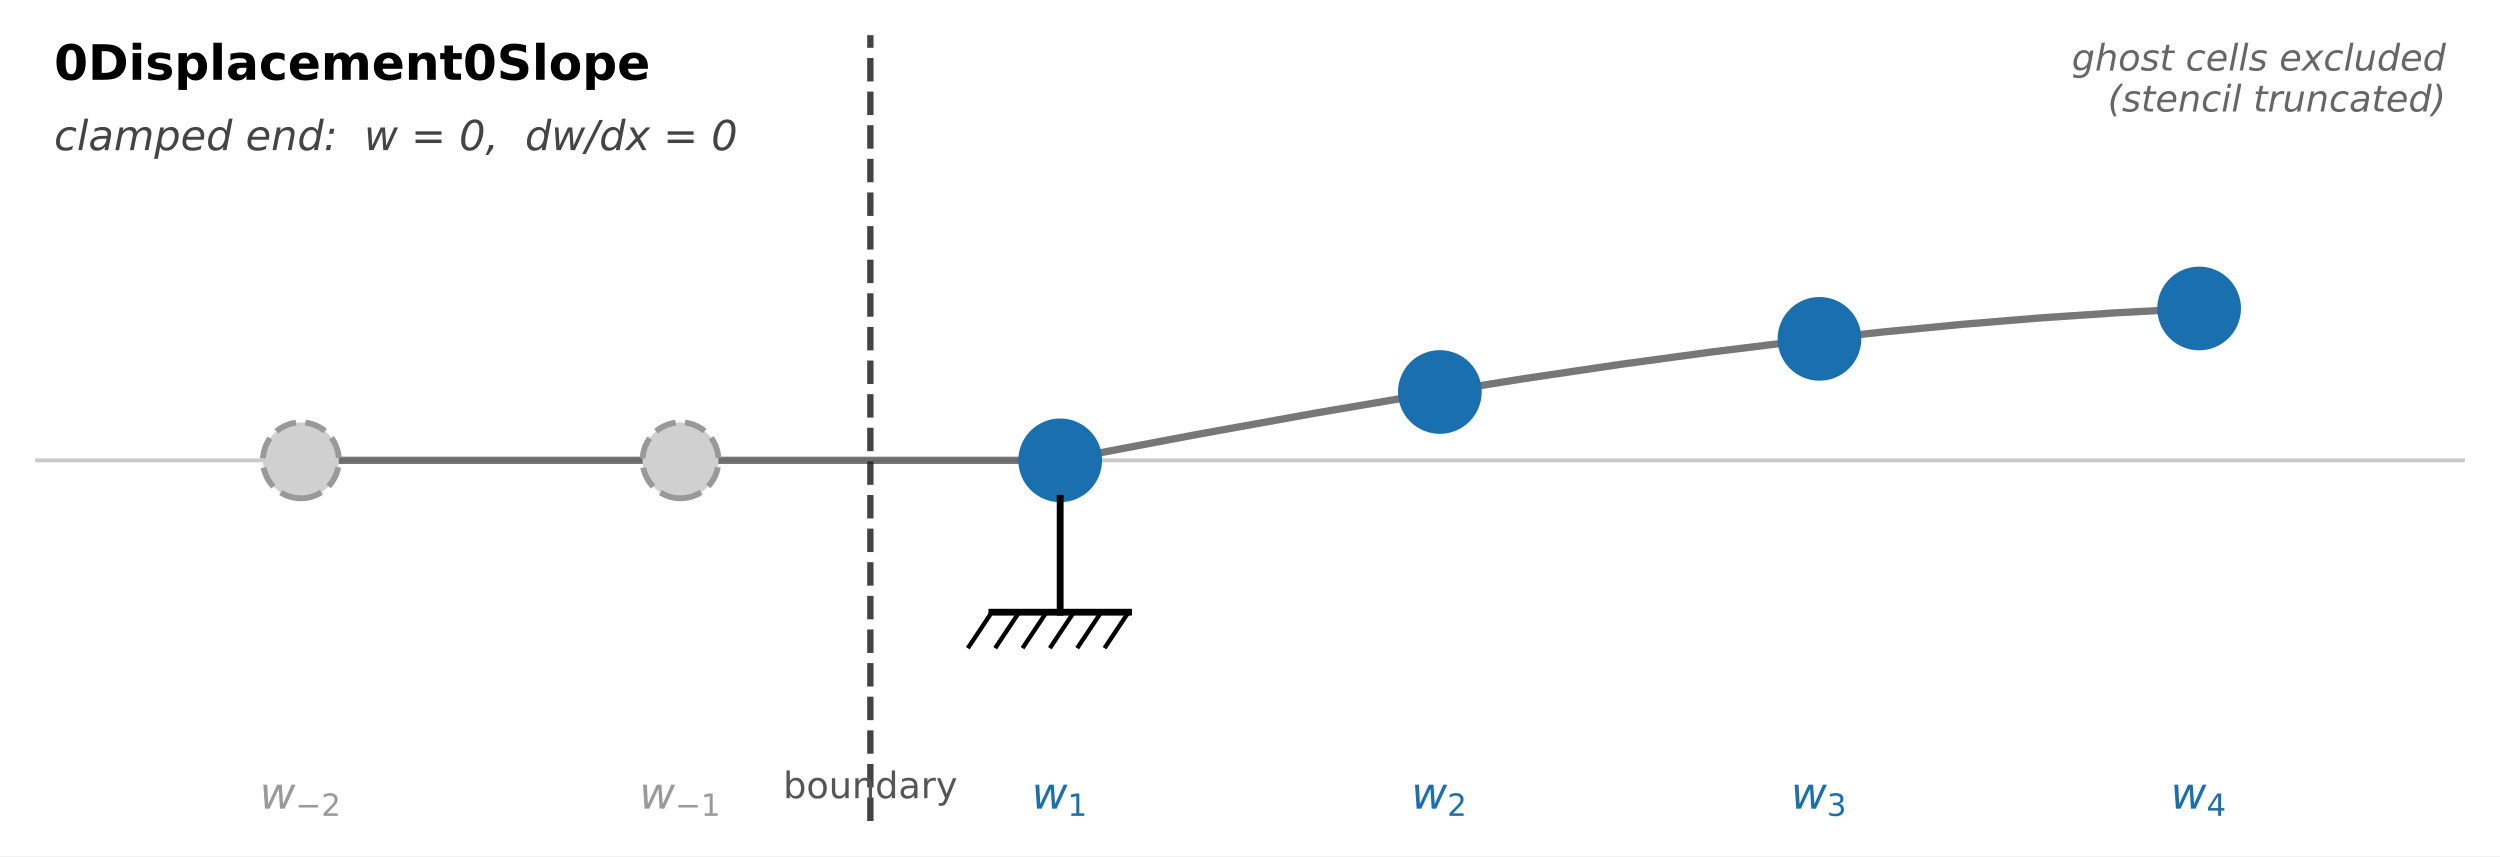
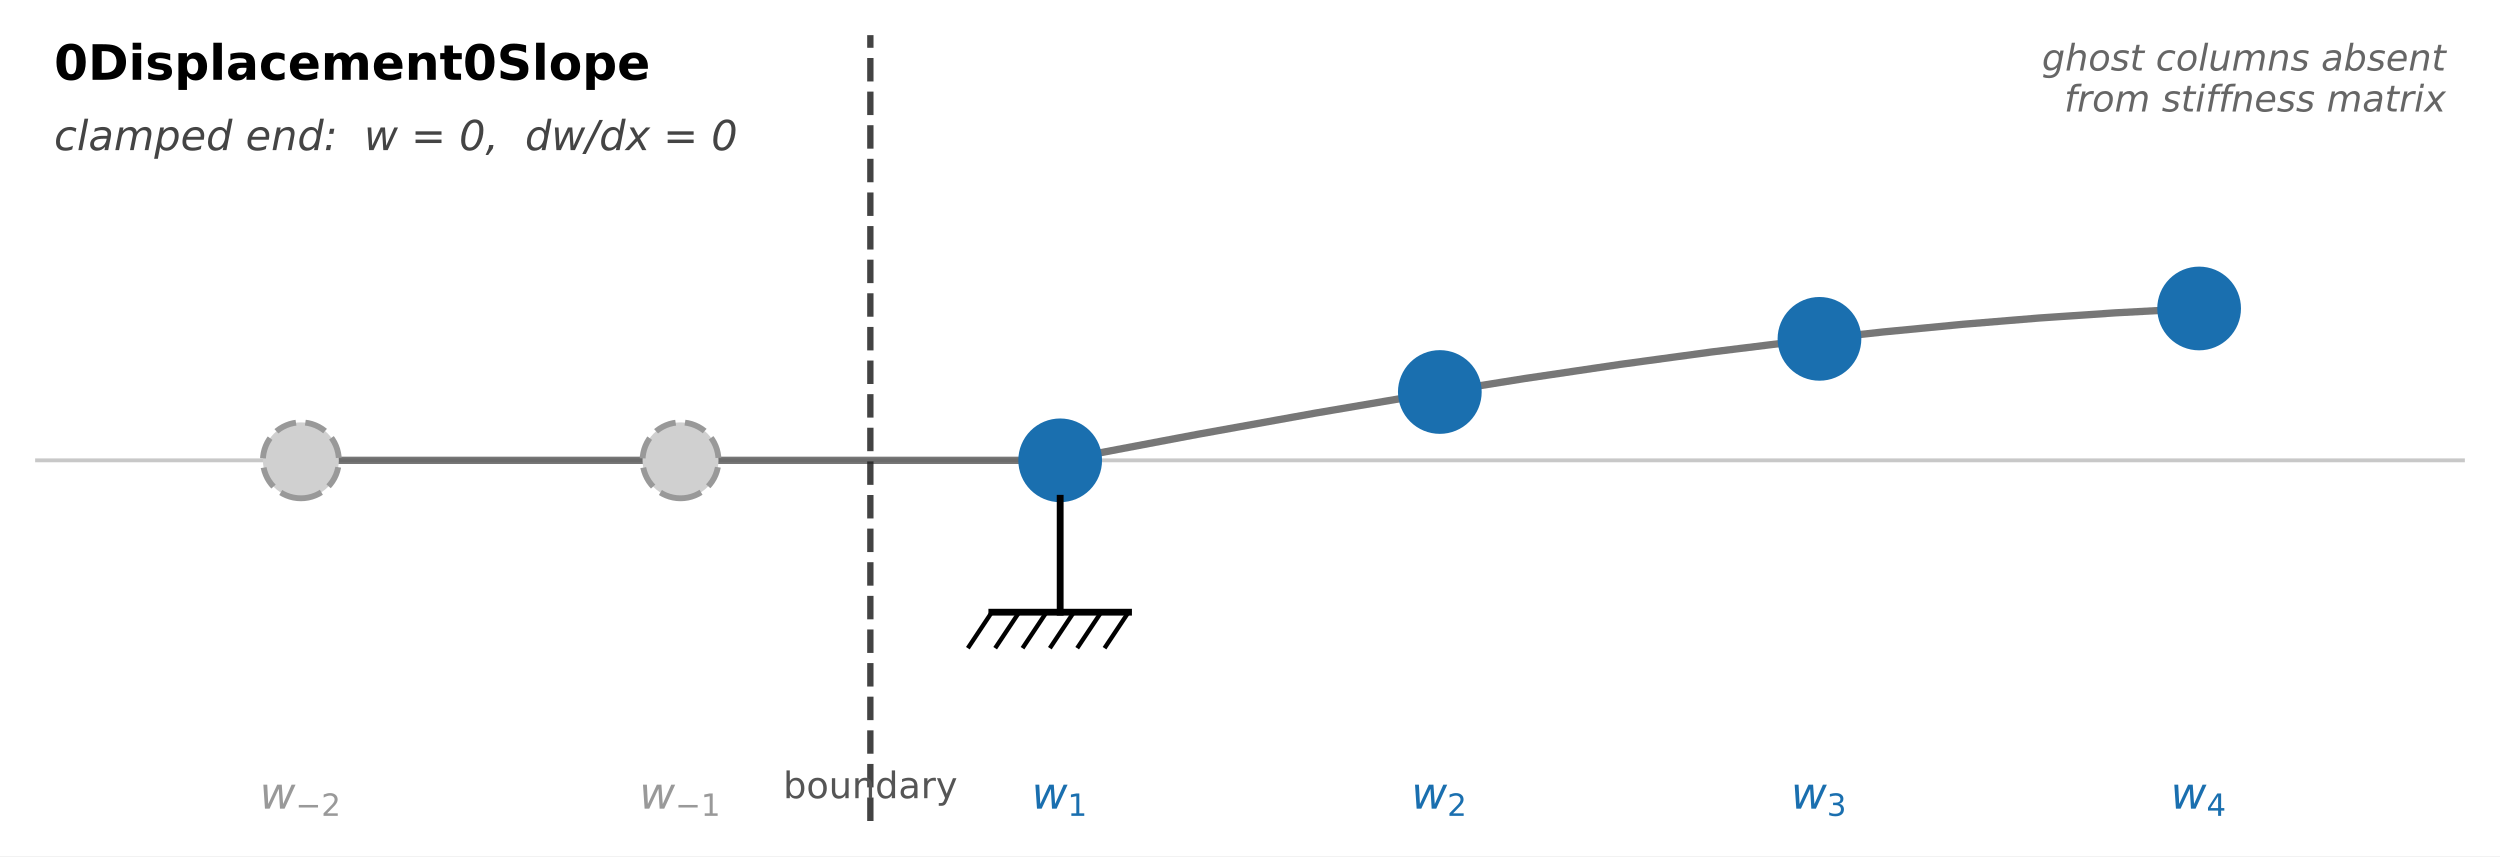
<svg xmlns="http://www.w3.org/2000/svg" xmlns:xlink="http://www.w3.org/1999/xlink" width="512.4pt" height="175.472pt" viewBox="0 0 512.4 175.472" version="1.1">
  <defs>
    <style type="text/css">*{stroke-linejoin: round; stroke-linecap: butt}</style>
  </defs>
  <g id="figure_1">
    <g id="patch_1">
      <path d="M 0 175.472  L 512.4 175.472  L 512.4 0  L 0 0  z " style="fill: #ffffff" />
    </g>
    <g id="axes_1">
      <g id="line2d_1">
-         <path d="M 7.2 94.35  L 505.2 94.35  " clip-path="url(#p0ba38f2096)" style="fill: none; stroke: #c8c8c8; stroke-width: 0.8; stroke-linecap: square" />
+         <path d="M 7.2 94.35  L 505.2 94.35  " clip-path="url(#pf15c66d57d)" style="fill: none; stroke: #c8c8c8; stroke-width: 0.8; stroke-linecap: square" />
      </g>
      <g id="line2d_2">
-         <path d="M 217.294 94.35  L 245.4 89.03  L 269.602 84.667  L 292.244 80.813  L 312.542 77.577  L 332.061 74.687  L 350.798 72.14  L 368.755 69.929  L 385.931 68.042  L 402.326 66.465  L 417.941 65.179  L 433.555 64.118  L 448.389 63.329  L 450.731 63.225  L 450.731 63.225  " clip-path="url(#p0ba38f2096)" style="fill: none; stroke: #555555; stroke-opacity: 0.8; stroke-width: 1.5; stroke-linecap: square" />
+         <path d="M 217.294 94.35  L 245.4 89.03  L 269.602 84.667  L 292.244 80.813  L 312.542 77.577  L 332.061 74.687  L 350.798 72.14  L 368.755 69.929  L 385.931 68.042  L 402.326 66.465  L 417.941 65.179  L 433.555 64.118  L 448.389 63.329  L 450.731 63.225  L 450.731 63.225  " clip-path="url(#pf15c66d57d)" style="fill: none; stroke: #555555; stroke-opacity: 0.8; stroke-width: 1.5; stroke-linecap: square" />
      </g>
      <g id="line2d_3">
-         <path d="M 61.669 94.35  L 217.294 94.35  " clip-path="url(#p0ba38f2096)" style="fill: none; stroke: #555555; stroke-opacity: 0.8; stroke-width: 1.5; stroke-linecap: square" />
+         <path d="M 61.669 94.35  L 217.294 94.35  " clip-path="url(#pf15c66d57d)" style="fill: none; stroke: #555555; stroke-opacity: 0.8; stroke-width: 1.5; stroke-linecap: square" />
      </g>
      <g id="line2d_4">
-         <path d="M 178.387 168.272  L 178.387 7.2  " clip-path="url(#p0ba38f2096)" style="fill: none; stroke-dasharray: 4.81,2.08; stroke-dashoffset: 0; stroke: #222222; stroke-opacity: 0.85; stroke-width: 1.3" />
+         <path d="M 178.387 168.272  L 178.387 7.2  " clip-path="url(#pf15c66d57d)" style="fill: none; stroke-dasharray: 4.81,2.08; stroke-dashoffset: 0; stroke: #222222; stroke-opacity: 0.85; stroke-width: 1.3" />
      </g>
      <g id="text_1">
        <g style="fill: #555555" transform="translate(160.5193 163.5996) scale(0.075 -0.075)">
          <defs>
            <path id="DejaVuSans-62" d="M 3116 1747  Q 3116 2381 2855 2742  Q 2594 3103 2138 3103  Q 1681 3103 1420 2742  Q 1159 2381 1159 1747  Q 1159 1113 1420 752  Q 1681 391 2138 391  Q 2594 391 2855 752  Q 3116 1113 3116 1747  z M 1159 2969  Q 1341 3281 1617 3432  Q 1894 3584 2278 3584  Q 2916 3584 3314 3078  Q 3713 2572 3713 1747  Q 3713 922 3314 415  Q 2916 -91 2278 -91  Q 1894 -91 1617 61  Q 1341 213 1159 525  L 1159 0  L 581 0  L 581 4863  L 1159 4863  L 1159 2969  z " transform="scale(0.015625)" />
            <path id="DejaVuSans-6f" d="M 1959 3097  Q 1497 3097 1228 2736  Q 959 2375 959 1747  Q 959 1119 1226 758  Q 1494 397 1959 397  Q 2419 397 2687 759  Q 2956 1122 2956 1747  Q 2956 2369 2687 2733  Q 2419 3097 1959 3097  z M 1959 3584  Q 2709 3584 3137 3096  Q 3566 2609 3566 1747  Q 3566 888 3137 398  Q 2709 -91 1959 -91  Q 1206 -91 779 398  Q 353 888 353 1747  Q 353 2609 779 3096  Q 1206 3584 1959 3584  z " transform="scale(0.015625)" />
            <path id="DejaVuSans-75" d="M 544 1381  L 544 3500  L 1119 3500  L 1119 1403  Q 1119 906 1312 657  Q 1506 409 1894 409  Q 2359 409 2629 706  Q 2900 1003 2900 1516  L 2900 3500  L 3475 3500  L 3475 0  L 2900 0  L 2900 538  Q 2691 219 2414 64  Q 2138 -91 1772 -91  Q 1169 -91 856 284  Q 544 659 544 1381  z M 1991 3584  L 1991 3584  z " transform="scale(0.015625)" />
            <path id="DejaVuSans-6e" d="M 3513 2113  L 3513 0  L 2938 0  L 2938 2094  Q 2938 2591 2744 2837  Q 2550 3084 2163 3084  Q 1697 3084 1428 2787  Q 1159 2491 1159 1978  L 1159 0  L 581 0  L 581 3500  L 1159 3500  L 1159 2956  Q 1366 3272 1645 3428  Q 1925 3584 2291 3584  Q 2894 3584 3203 3211  Q 3513 2838 3513 2113  z " transform="scale(0.015625)" />
            <path id="DejaVuSans-64" d="M 2906 2969  L 2906 4863  L 3481 4863  L 3481 0  L 2906 0  L 2906 525  Q 2725 213 2448 61  Q 2172 -91 1784 -91  Q 1150 -91 751 415  Q 353 922 353 1747  Q 353 2572 751 3078  Q 1150 3584 1784 3584  Q 2172 3584 2448 3432  Q 2725 3281 2906 2969  z M 947 1747  Q 947 1113 1208 752  Q 1469 391 1925 391  Q 2381 391 2643 752  Q 2906 1113 2906 1747  Q 2906 2381 2643 2742  Q 2381 3103 1925 3103  Q 1469 3103 1208 2742  Q 947 2381 947 1747  z " transform="scale(0.015625)" />
            <path id="DejaVuSans-61" d="M 2194 1759  Q 1497 1759 1228 1600  Q 959 1441 959 1056  Q 959 750 1161 570  Q 1363 391 1709 391  Q 2188 391 2477 730  Q 2766 1069 2766 1631  L 2766 1759  L 2194 1759  z M 3341 1997  L 3341 0  L 2766 0  L 2766 531  Q 2569 213 2275 61  Q 1981 -91 1556 -91  Q 1019 -91 701 211  Q 384 513 384 1019  Q 384 1609 779 1909  Q 1175 2209 1959 2209  L 2766 2209  L 2766 2266  Q 2766 2663 2505 2880  Q 2244 3097 1772 3097  Q 1472 3097 1187 3025  Q 903 2953 641 2809  L 641 3341  Q 956 3463 1253 3523  Q 1550 3584 1831 3584  Q 2591 3584 2966 3190  Q 3341 2797 3341 1997  z " transform="scale(0.015625)" />
            <path id="DejaVuSans-72" d="M 2631 2963  Q 2534 3019 2420 3045  Q 2306 3072 2169 3072  Q 1681 3072 1420 2755  Q 1159 2438 1159 1844  L 1159 0  L 581 0  L 581 3500  L 1159 3500  L 1159 2956  Q 1341 3275 1631 3429  Q 1922 3584 2338 3584  Q 2397 3584 2469 3576  Q 2541 3569 2628 3553  L 2631 2963  z " transform="scale(0.015625)" />
            <path id="DejaVuSans-79" d="M 2059 -325  Q 1816 -950 1584 -1140  Q 1353 -1331 966 -1331  L 506 -1331  L 506 -850  L 844 -850  Q 1081 -850 1212 -737  Q 1344 -625 1503 -206  L 1606 56  L 191 3500  L 800 3500  L 1894 763  L 2988 3500  L 3597 3500  L 2059 -325  z " transform="scale(0.015625)" />
          </defs>
          <use xlink:href="#DejaVuSans-62" />
          <use xlink:href="#DejaVuSans-6f" transform="translate(63.47656 0)" />
          <use xlink:href="#DejaVuSans-75" transform="translate(124.6582 0)" />
          <use xlink:href="#DejaVuSans-6e" transform="translate(188.0371 0)" />
          <use xlink:href="#DejaVuSans-64" transform="translate(251.416 0)" />
          <use xlink:href="#DejaVuSans-61" transform="translate(314.8926 0)" />
          <use xlink:href="#DejaVuSans-72" transform="translate(376.1719 0)" />
          <use xlink:href="#DejaVuSans-79" transform="translate(417.2852 0)" />
        </g>
      </g>
      <g id="text_2">
        <g style="fill: #999999" transform="translate(53.20875 165.773) scale(0.09 -0.09)">
          <defs>
            <path id="DejaVuSans-Oblique-77" d="M 544 3500  L 1113 3500  L 1259 684  L 2566 3500  L 3231 3500  L 3425 684  L 4666 3500  L 5241 3500  L 3641 0  L 2969 0  L 2797 2900  L 1459 0  L 781 0  L 544 3500  z " transform="scale(0.015625)" />
            <path id="DejaVuSans-2212" d="M 678 2272  L 4684 2272  L 4684 1741  L 678 1741  L 678 2272  z " transform="scale(0.015625)" />
            <path id="DejaVuSans-32" d="M 1228 531  L 3431 531  L 3431 0  L 469 0  L 469 531  Q 828 903 1448 1529  Q 2069 2156 2228 2338  Q 2531 2678 2651 2914  Q 2772 3150 2772 3378  Q 2772 3750 2511 3984  Q 2250 4219 1831 4219  Q 1534 4219 1204 4116  Q 875 4013 500 3803  L 500 4441  Q 881 4594 1212 4672  Q 1544 4750 1819 4750  Q 2544 4750 2975 4387  Q 3406 4025 3406 3419  Q 3406 3131 3298 2873  Q 3191 2616 2906 2266  Q 2828 2175 2409 1742  Q 1991 1309 1228 531  z " transform="scale(0.015625)" />
          </defs>
          <use xlink:href="#DejaVuSans-Oblique-77" transform="translate(0 0.3125)" />
          <use xlink:href="#DejaVuSans-2212" transform="translate(81.78711 -16.09375) scale(0.7)" />
          <use xlink:href="#DejaVuSans-32" transform="translate(140.4395 -16.09375) scale(0.7)" />
        </g>
      </g>
      <g id="text_3">
        <g style="fill: #999999" transform="translate(131.0213 165.773) scale(0.09 -0.09)">
          <defs>
            <path id="DejaVuSans-31" d="M 794 531  L 1825 531  L 1825 4091  L 703 3866  L 703 4441  L 1819 4666  L 2450 4666  L 2450 531  L 3481 531  L 3481 0  L 794 0  L 794 531  z " transform="scale(0.015625)" />
          </defs>
          <use xlink:href="#DejaVuSans-Oblique-77" transform="translate(0 0.3125)" />
          <use xlink:href="#DejaVuSans-2212" transform="translate(81.78711 -16.09375) scale(0.7)" />
          <use xlink:href="#DejaVuSans-31" transform="translate(140.4395 -16.09375) scale(0.7)" />
        </g>
      </g>
      <g id="text_4">
        <g style="fill: #1a6faf" transform="translate(211.4437 165.773) scale(0.09 -0.09)">
          <use xlink:href="#DejaVuSans-Oblique-77" transform="translate(0 0.3125)" />
          <use xlink:href="#DejaVuSans-31" transform="translate(81.78711 -16.09375) scale(0.7)" />
        </g>
      </g>
      <g id="text_5">
        <g style="fill: #1a6faf" transform="translate(289.2563 165.773) scale(0.09 -0.09)">
          <use xlink:href="#DejaVuSans-Oblique-77" transform="translate(0 0.3125)" />
          <use xlink:href="#DejaVuSans-32" transform="translate(81.78711 -16.09375) scale(0.7)" />
        </g>
      </g>
      <g id="text_6">
        <g style="fill: #1a6faf" transform="translate(367.0688 165.773) scale(0.09 -0.09)">
          <defs>
            <path id="DejaVuSans-33" d="M 2597 2516  Q 3050 2419 3304 2112  Q 3559 1806 3559 1356  Q 3559 666 3084 287  Q 2609 -91 1734 -91  Q 1441 -91 1130 -33  Q 819 25 488 141  L 488 750  Q 750 597 1062 519  Q 1375 441 1716 441  Q 2309 441 2620 675  Q 2931 909 2931 1356  Q 2931 1769 2642 2001  Q 2353 2234 1838 2234  L 1294 2234  L 1294 2753  L 1863 2753  Q 2328 2753 2575 2939  Q 2822 3125 2822 3475  Q 2822 3834 2567 4026  Q 2313 4219 1838 4219  Q 1578 4219 1281 4162  Q 984 4106 628 3988  L 628 4550  Q 988 4650 1302 4700  Q 1616 4750 1894 4750  Q 2613 4750 3031 4423  Q 3450 4097 3450 3541  Q 3450 3153 3228 2886  Q 3006 2619 2597 2516  z " transform="scale(0.015625)" />
          </defs>
          <use xlink:href="#DejaVuSans-Oblique-77" transform="translate(0 0.3125)" />
          <use xlink:href="#DejaVuSans-33" transform="translate(81.78711 -16.09375) scale(0.7)" />
        </g>
      </g>
      <g id="text_7">
        <g style="fill: #1a6faf" transform="translate(444.8813 165.773) scale(0.09 -0.09)">
          <defs>
            <path id="DejaVuSans-34" d="M 2419 4116  L 825 1625  L 2419 1625  L 2419 4116  z M 2253 4666  L 3047 4666  L 3047 1625  L 3713 1625  L 3713 1100  L 3047 1100  L 3047 0  L 2419 0  L 2419 1100  L 313 1100  L 313 1709  L 2253 4666  z " transform="scale(0.015625)" />
          </defs>
          <use xlink:href="#DejaVuSans-Oblique-77" transform="translate(0 0.3125)" />
          <use xlink:href="#DejaVuSans-34" transform="translate(81.78711 -16.09375) scale(0.7)" />
        </g>
      </g>
      <g id="text_8">
        <g transform="translate(11.09062 16.35469) scale(0.1 -0.1)">
          <defs>
            <path id="DejaVuSans-Bold-30" d="M 2944 2338  Q 2944 3213 2780 3570  Q 2616 3928 2228 3928  Q 1841 3928 1675 3570  Q 1509 3213 1509 2338  Q 1509 1453 1675 1090  Q 1841 728 2228 728  Q 2613 728 2778 1090  Q 2944 1453 2944 2338  z M 4147 2328  Q 4147 1169 3647 539  Q 3147 -91 2228 -91  Q 1306 -91 806 539  Q 306 1169 306 2328  Q 306 3491 806 4120  Q 1306 4750 2228 4750  Q 3147 4750 3647 4120  Q 4147 3491 4147 2328  z " transform="scale(0.015625)" />
            <path id="DejaVuSans-Bold-44" d="M 1791 3756  L 1791 909  L 2222 909  Q 2959 909 3348 1275  Q 3738 1641 3738 2338  Q 3738 3031 3350 3393  Q 2963 3756 2222 3756  L 1791 3756  z M 588 4666  L 1856 4666  Q 2919 4666 3439 4514  Q 3959 4363 4331 4000  Q 4659 3684 4818 3271  Q 4978 2859 4978 2338  Q 4978 1809 4818 1395  Q 4659 981 4331 666  Q 3956 303 3431 151  Q 2906 0 1856 0  L 588 0  L 588 4666  z " transform="scale(0.015625)" />
            <path id="DejaVuSans-Bold-69" d="M 538 3500  L 1656 3500  L 1656 0  L 538 0  L 538 3500  z M 538 4863  L 1656 4863  L 1656 3950  L 538 3950  L 538 4863  z " transform="scale(0.015625)" />
            <path id="DejaVuSans-Bold-73" d="M 3272 3391  L 3272 2541  Q 2913 2691 2578 2766  Q 2244 2841 1947 2841  Q 1628 2841 1473 2761  Q 1319 2681 1319 2516  Q 1319 2381 1436 2309  Q 1553 2238 1856 2203  L 2053 2175  Q 2913 2066 3209 1816  Q 3506 1566 3506 1031  Q 3506 472 3093 190  Q 2681 -91 1863 -91  Q 1516 -91 1145 -36  Q 775 19 384 128  L 384 978  Q 719 816 1070 734  Q 1422 653 1784 653  Q 2113 653 2278 743  Q 2444 834 2444 1013  Q 2444 1163 2330 1236  Q 2216 1309 1875 1350  L 1678 1375  Q 931 1469 631 1722  Q 331 1975 331 2491  Q 331 3047 712 3315  Q 1094 3584 1881 3584  Q 2191 3584 2531 3537  Q 2872 3491 3272 3391  z " transform="scale(0.015625)" />
            <path id="DejaVuSans-Bold-70" d="M 1656 506  L 1656 -1331  L 538 -1331  L 538 3500  L 1656 3500  L 1656 2988  Q 1888 3294 2169 3439  Q 2450 3584 2816 3584  Q 3463 3584 3878 3070  Q 4294 2556 4294 1747  Q 4294 938 3878 423  Q 3463 -91 2816 -91  Q 2450 -91 2169 54  Q 1888 200 1656 506  z M 2400 2772  Q 2041 2772 1848 2508  Q 1656 2244 1656 1747  Q 1656 1250 1848 986  Q 2041 722 2400 722  Q 2759 722 2948 984  Q 3138 1247 3138 1747  Q 3138 2247 2948 2509  Q 2759 2772 2400 2772  z " transform="scale(0.015625)" />
            <path id="DejaVuSans-Bold-6c" d="M 538 4863  L 1656 4863  L 1656 0  L 538 0  L 538 4863  z " transform="scale(0.015625)" />
            <path id="DejaVuSans-Bold-61" d="M 2106 1575  Q 1756 1575 1579 1456  Q 1403 1338 1403 1106  Q 1403 894 1545 773  Q 1688 653 1941 653  Q 2256 653 2472 879  Q 2688 1106 2688 1447  L 2688 1575  L 2106 1575  z M 3816 1997  L 3816 0  L 2688 0  L 2688 519  Q 2463 200 2181 54  Q 1900 -91 1497 -91  Q 953 -91 614 226  Q 275 544 275 1050  Q 275 1666 698 1953  Q 1122 2241 2028 2241  L 2688 2241  L 2688 2328  Q 2688 2594 2478 2717  Q 2269 2841 1825 2841  Q 1466 2841 1156 2769  Q 847 2697 581 2553  L 581 3406  Q 941 3494 1303 3539  Q 1666 3584 2028 3584  Q 2975 3584 3395 3211  Q 3816 2838 3816 1997  z " transform="scale(0.015625)" />
            <path id="DejaVuSans-Bold-63" d="M 3366 3391  L 3366 2478  Q 3138 2634 2908 2709  Q 2678 2784 2431 2784  Q 1963 2784 1702 2511  Q 1441 2238 1441 1747  Q 1441 1256 1702 982  Q 1963 709 2431 709  Q 2694 709 2930 787  Q 3166 866 3366 1019  L 3366 103  Q 3103 6 2833 -42  Q 2563 -91 2291 -91  Q 1344 -91 809 395  Q 275 881 275 1747  Q 275 2613 809 3098  Q 1344 3584 2291 3584  Q 2566 3584 2833 3536  Q 3100 3488 3366 3391  z " transform="scale(0.015625)" />
            <path id="DejaVuSans-Bold-65" d="M 4031 1759  L 4031 1441  L 1416 1441  Q 1456 1047 1700 850  Q 1944 653 2381 653  Q 2734 653 3104 758  Q 3475 863 3866 1075  L 3866 213  Q 3469 63 3072 -14  Q 2675 -91 2278 -91  Q 1328 -91 801 392  Q 275 875 275 1747  Q 275 2603 792 3093  Q 1309 3584 2216 3584  Q 3041 3584 3536 3087  Q 4031 2591 4031 1759  z M 2881 2131  Q 2881 2450 2695 2645  Q 2509 2841 2209 2841  Q 1884 2841 1681 2658  Q 1478 2475 1428 2131  L 2881 2131  z " transform="scale(0.015625)" />
            <path id="DejaVuSans-Bold-6d" d="M 3781 2919  Q 3994 3244 4286 3414  Q 4578 3584 4928 3584  Q 5531 3584 5847 3212  Q 6163 2841 6163 2131  L 6163 0  L 5038 0  L 5038 1825  Q 5041 1866 5042 1909  Q 5044 1953 5044 2034  Q 5044 2406 4934 2573  Q 4825 2741 4581 2741  Q 4263 2741 4089 2478  Q 3916 2216 3909 1719  L 3909 0  L 2784 0  L 2784 1825  Q 2784 2406 2684 2573  Q 2584 2741 2328 2741  Q 2006 2741 1831 2477  Q 1656 2213 1656 1722  L 1656 0  L 531 0  L 531 3500  L 1656 3500  L 1656 2988  Q 1863 3284 2130 3434  Q 2397 3584 2719 3584  Q 3081 3584 3359 3409  Q 3638 3234 3781 2919  z " transform="scale(0.015625)" />
            <path id="DejaVuSans-Bold-6e" d="M 4056 2131  L 4056 0  L 2931 0  L 2931 347  L 2931 1631  Q 2931 2084 2911 2256  Q 2891 2428 2841 2509  Q 2775 2619 2662 2680  Q 2550 2741 2406 2741  Q 2056 2741 1856 2470  Q 1656 2200 1656 1722  L 1656 0  L 538 0  L 538 3500  L 1656 3500  L 1656 2988  Q 1909 3294 2193 3439  Q 2478 3584 2822 3584  Q 3428 3584 3742 3212  Q 4056 2841 4056 2131  z " transform="scale(0.015625)" />
            <path id="DejaVuSans-Bold-74" d="M 1759 4494  L 1759 3500  L 2913 3500  L 2913 2700  L 1759 2700  L 1759 1216  Q 1759 972 1856 886  Q 1953 800 2241 800  L 2816 800  L 2816 0  L 1856 0  Q 1194 0 917 276  Q 641 553 641 1216  L 641 2700  L 84 2700  L 84 3500  L 641 3500  L 641 4494  L 1759 4494  z " transform="scale(0.015625)" />
            <path id="DejaVuSans-Bold-53" d="M 3834 4519  L 3834 3531  Q 3450 3703 3084 3790  Q 2719 3878 2394 3878  Q 1963 3878 1756 3759  Q 1550 3641 1550 3391  Q 1550 3203 1689 3098  Q 1828 2994 2194 2919  L 2706 2816  Q 3484 2659 3812 2340  Q 4141 2022 4141 1434  Q 4141 663 3683 286  Q 3225 -91 2284 -91  Q 1841 -91 1394 -6  Q 947 78 500 244  L 500 1259  Q 947 1022 1364 901  Q 1781 781 2169 781  Q 2563 781 2772 912  Q 2981 1044 2981 1288  Q 2981 1506 2839 1625  Q 2697 1744 2272 1838  L 1806 1941  Q 1106 2091 782 2419  Q 459 2747 459 3303  Q 459 4000 909 4375  Q 1359 4750 2203 4750  Q 2588 4750 2994 4692  Q 3400 4634 3834 4519  z " transform="scale(0.015625)" />
            <path id="DejaVuSans-Bold-6f" d="M 2203 2784  Q 1831 2784 1636 2517  Q 1441 2250 1441 1747  Q 1441 1244 1636 976  Q 1831 709 2203 709  Q 2569 709 2762 976  Q 2956 1244 2956 1747  Q 2956 2250 2762 2517  Q 2569 2784 2203 2784  z M 2203 3584  Q 3106 3584 3614 3096  Q 4122 2609 4122 1747  Q 4122 884 3614 396  Q 3106 -91 2203 -91  Q 1297 -91 786 396  Q 275 884 275 1747  Q 275 2609 786 3096  Q 1297 3584 2203 3584  z " transform="scale(0.015625)" />
          </defs>
          <use xlink:href="#DejaVuSans-Bold-30" />
          <use xlink:href="#DejaVuSans-Bold-44" transform="translate(69.58008 0)" />
          <use xlink:href="#DejaVuSans-Bold-69" transform="translate(152.5879 0)" />
          <use xlink:href="#DejaVuSans-Bold-73" transform="translate(186.8652 0)" />
          <use xlink:href="#DejaVuSans-Bold-70" transform="translate(246.3867 0)" />
          <use xlink:href="#DejaVuSans-Bold-6c" transform="translate(317.9688 0)" />
          <use xlink:href="#DejaVuSans-Bold-61" transform="translate(352.2461 0)" />
          <use xlink:href="#DejaVuSans-Bold-63" transform="translate(419.7266 0)" />
          <use xlink:href="#DejaVuSans-Bold-65" transform="translate(479.0039 0)" />
          <use xlink:href="#DejaVuSans-Bold-6d" transform="translate(546.8262 0)" />
          <use xlink:href="#DejaVuSans-Bold-65" transform="translate(651.0254 0)" />
          <use xlink:href="#DejaVuSans-Bold-6e" transform="translate(718.8477 0)" />
          <use xlink:href="#DejaVuSans-Bold-74" transform="translate(790.0391 0)" />
          <use xlink:href="#DejaVuSans-Bold-30" transform="translate(837.8418 0)" />
          <use xlink:href="#DejaVuSans-Bold-53" transform="translate(907.4219 0)" />
          <use xlink:href="#DejaVuSans-Bold-6c" transform="translate(979.4434 0)" />
          <use xlink:href="#DejaVuSans-Bold-6f" transform="translate(1013.721 0)" />
          <use xlink:href="#DejaVuSans-Bold-70" transform="translate(1082.422 0)" />
          <use xlink:href="#DejaVuSans-Bold-65" transform="translate(1154.004 0)" />
        </g>
      </g>
      <g id="text_9">
        <g style="fill: #444444" transform="translate(11.09062 30.77742) scale(0.085 -0.085)">
          <defs>
            <path id="DejaVuSans-Oblique-63" d="M 3431 3366  L 3316 2797  Q 3109 2947 2876 3022  Q 2644 3097 2394 3097  Q 2119 3097 1870 3000  Q 1622 2903 1453 2725  Q 1184 2453 1037 2087  Q 891 1722 891 1331  Q 891 859 1127 628  Q 1363 397 1844 397  Q 2081 397 2348 469  Q 2616 541 2906 684  L 2797 116  Q 2547 13 2283 -39  Q 2019 -91 1741 -91  Q 1044 -91 669 257  Q 294 606 294 1253  Q 294 1797 489 2255  Q 684 2713 1069 3078  Q 1331 3328 1684 3456  Q 2038 3584 2456 3584  Q 2700 3584 2940 3529  Q 3181 3475 3431 3366  z " transform="scale(0.015625)" />
            <path id="DejaVuSans-Oblique-6c" d="M 1172 4863  L 1747 4863  L 800 0  L 225 0  L 1172 4863  z " transform="scale(0.015625)" />
            <path id="DejaVuSans-Oblique-61" d="M 3438 1997  L 3047 0  L 2472 0  L 2578 531  Q 2325 219 2001 64  Q 1678 -91 1281 -91  Q 834 -91 548 182  Q 263 456 263 884  Q 263 1497 752 1853  Q 1241 2209 2100 2209  L 2900 2209  L 2931 2363  Q 2938 2388 2941 2417  Q 2944 2447 2944 2509  Q 2944 2788 2717 2942  Q 2491 3097 2081 3097  Q 1800 3097 1504 3025  Q 1209 2953 897 2809  L 997 3341  Q 1322 3463 1633 3523  Q 1944 3584 2234 3584  Q 2853 3584 3176 3315  Q 3500 3047 3500 2534  Q 3500 2431 3484 2292  Q 3469 2153 3438 1997  z M 2816 1759  L 2241 1759  Q 1534 1759 1195 1570  Q 856 1381 856 984  Q 856 709 1029 553  Q 1203 397 1509 397  Q 1978 397 2328 733  Q 2678 1069 2791 1631  L 2816 1759  z " transform="scale(0.015625)" />
            <path id="DejaVuSans-Oblique-6d" d="M 5747 2113  L 5338 0  L 4763 0  L 5166 2094  Q 5191 2228 5203 2325  Q 5216 2422 5216 2491  Q 5216 2772 5059 2928  Q 4903 3084 4622 3084  Q 4203 3084 3875 2770  Q 3547 2456 3450 1953  L 3066 0  L 2491 0  L 2900 2094  Q 2925 2209 2937 2307  Q 2950 2406 2950 2484  Q 2950 2769 2794 2926  Q 2638 3084 2363 3084  Q 1938 3084 1609 2770  Q 1281 2456 1184 1953  L 800 0  L 225 0  L 909 3500  L 1484 3500  L 1375 2956  Q 1609 3263 1923 3423  Q 2238 3584 2597 3584  Q 2978 3584 3223 3384  Q 3469 3184 3519 2828  Q 3781 3197 4126 3390  Q 4472 3584 4856 3584  Q 5306 3584 5551 3325  Q 5797 3066 5797 2591  Q 5797 2488 5784 2364  Q 5772 2241 5747 2113  z " transform="scale(0.015625)" />
            <path id="DejaVuSans-Oblique-70" d="M 3175 2156  Q 3175 2616 2975 2859  Q 2775 3103 2400 3103  Q 2144 3103 1911 2972  Q 1678 2841 1497 2591  Q 1319 2344 1212 1994  Q 1106 1644 1106 1300  Q 1106 863 1306 627  Q 1506 391 1875 391  Q 2147 391 2380 519  Q 2613 647 2778 891  Q 2956 1147 3065 1494  Q 3175 1841 3175 2156  z M 1394 2969  Q 1625 3272 1939 3428  Q 2253 3584 2638 3584  Q 3175 3584 3472 3232  Q 3769 2881 3769 2247  Q 3769 1728 3584 1258  Q 3400 788 3053 416  Q 2822 169 2531 39  Q 2241 -91 1919 -91  Q 1547 -91 1294 64  Q 1041 219 916 525  L 556 -1331  L -19 -1331  L 922 3500  L 1497 3500  L 1394 2969  z " transform="scale(0.015625)" />
            <path id="DejaVuSans-Oblique-65" d="M 3078 2063  Q 3088 2113 3092 2166  Q 3097 2219 3097 2272  Q 3097 2653 2873 2875  Q 2650 3097 2266 3097  Q 1838 3097 1509 2826  Q 1181 2556 1013 2059  L 3078 2063  z M 3578 1613  L 903 1613  Q 884 1494 878 1425  Q 872 1356 872 1306  Q 872 872 1139 634  Q 1406 397 1894 397  Q 2269 397 2603 481  Q 2938 566 3225 728  L 3116 159  Q 2806 34 2476 -28  Q 2147 -91 1806 -91  Q 1078 -91 686 257  Q 294 606 294 1247  Q 294 1794 489 2264  Q 684 2734 1063 3103  Q 1306 3334 1642 3459  Q 1978 3584 2356 3584  Q 2950 3584 3301 3228  Q 3653 2872 3653 2272  Q 3653 2128 3634 1964  Q 3616 1800 3578 1613  z " transform="scale(0.015625)" />
            <path id="DejaVuSans-Oblique-64" d="M 2675 525  Q 2444 222 2128 65  Q 1813 -91 1428 -91  Q 903 -91 598 267  Q 294 625 294 1247  Q 294 1766 478 2236  Q 663 2706 1013 3078  Q 1244 3325 1534 3454  Q 1825 3584 2144 3584  Q 2481 3584 2739 3421  Q 2997 3259 3138 2956  L 3513 4863  L 4091 4863  L 3144 0  L 2566 0  L 2675 525  z M 891 1350  Q 891 897 1095 644  Q 1300 391 1663 391  Q 1931 391 2161 520  Q 2391 650 2566 903  Q 2750 1166 2856 1509  Q 2963 1853 2963 2188  Q 2963 2622 2758 2865  Q 2553 3109 2194 3109  Q 1922 3109 1687 2981  Q 1453 2853 1288 2613  Q 1106 2353 998 2009  Q 891 1666 891 1350  z " transform="scale(0.015625)" />
            <path id="DejaVuSans-Oblique-20" transform="scale(0.015625)" />
            <path id="DejaVuSans-Oblique-6e" d="M 3566 2113  L 3156 0  L 2578 0  L 2988 2091  Q 3016 2238 3031 2350  Q 3047 2463 3047 2528  Q 3047 2791 2881 2937  Q 2716 3084 2419 3084  Q 1956 3084 1622 2776  Q 1288 2469 1184 1941  L 800 0  L 225 0  L 903 3500  L 1478 3500  L 1363 2950  Q 1603 3253 1940 3418  Q 2278 3584 2650 3584  Q 3113 3584 3367 3334  Q 3622 3084 3622 2631  Q 3622 2519 3608 2391  Q 3594 2263 3566 2113  z " transform="scale(0.015625)" />
            <path id="DejaVuSans-Oblique-3a" d="M 978 3309  L 1638 3309  L 1484 2516  L 825 2516  L 978 3309  z M 488 794  L 1147 794  L 991 0  L 331 0  L 488 794  z " transform="scale(0.015625)" />
            <path id="DejaVuSans-Oblique-3d" d="M 678 2906  L 4684 2906  L 4684 2381  L 678 2381  L 678 2906  z M 678 1631  L 4684 1631  L 4684 1100  L 678 1100  L 678 1631  z " transform="scale(0.015625)" />
            <path id="DejaVuSans-Oblique-30" d="M 2444 4750  Q 3078 4750 3414 4328  Q 3750 3906 3750 3116  Q 3750 2516 3592 1923  Q 3434 1331 3150 863  Q 2859 394 2467 151  Q 2075 -91 1600 -91  Q 988 -91 653 334  Q 319 759 319 1544  Q 319 2138 480 2733  Q 641 3328 928 3794  Q 1216 4263 1602 4506  Q 1988 4750 2444 4750  z M 2406 4250  Q 2169 4250 1955 4123  Q 1741 3997 1569 3750  Q 1281 3338 1111 2720  Q 941 2103 941 1453  Q 941 938 1123 673  Q 1306 409 1663 409  Q 1913 409 2125 536  Q 2338 663 2509 909  Q 2794 1319 2961 1936  Q 3128 2553 3128 3206  Q 3128 3722 2945 3986  Q 2763 4250 2406 4250  z " transform="scale(0.015625)" />
            <path id="DejaVuSans-Oblique-2c" d="M 575 794  L 1234 794  L 1131 256  L 422 -744  L 19 -744  L 469 256  L 575 794  z " transform="scale(0.015625)" />
            <path id="DejaVuSans-Oblique-2f" d="M 2175 4666  L 2731 4666  L 84 -594  L -469 -594  L 2175 4666  z " transform="scale(0.015625)" />
            <path id="DejaVuSans-Oblique-78" d="M 3841 3500  L 2234 1784  L 3219 0  L 2559 0  L 1819 1388  L 531 0  L -166 0  L 1556 1844  L 641 3500  L 1300 3500  L 1972 2234  L 3144 3500  L 3841 3500  z " transform="scale(0.015625)" />
          </defs>
          <use xlink:href="#DejaVuSans-Oblique-63" />
          <use xlink:href="#DejaVuSans-Oblique-6c" transform="translate(54.98047 0)" />
          <use xlink:href="#DejaVuSans-Oblique-61" transform="translate(82.76367 0)" />
          <use xlink:href="#DejaVuSans-Oblique-6d" transform="translate(144.043 0)" />
          <use xlink:href="#DejaVuSans-Oblique-70" transform="translate(241.4551 0)" />
          <use xlink:href="#DejaVuSans-Oblique-65" transform="translate(304.9316 0)" />
          <use xlink:href="#DejaVuSans-Oblique-64" transform="translate(366.4551 0)" />
          <use xlink:href="#DejaVuSans-Oblique-20" transform="translate(429.9316 0)" />
          <use xlink:href="#DejaVuSans-Oblique-65" transform="translate(461.7188 0)" />
          <use xlink:href="#DejaVuSans-Oblique-6e" transform="translate(523.2422 0)" />
          <use xlink:href="#DejaVuSans-Oblique-64" transform="translate(586.6211 0)" />
          <use xlink:href="#DejaVuSans-Oblique-3a" transform="translate(650.0977 0)" />
          <use xlink:href="#DejaVuSans-Oblique-20" transform="translate(683.7891 0)" />
          <use xlink:href="#DejaVuSans-Oblique-20" transform="translate(715.5762 0)" />
          <use xlink:href="#DejaVuSans-Oblique-77" transform="translate(747.3633 0)" />
          <use xlink:href="#DejaVuSans-Oblique-20" transform="translate(829.1504 0)" />
          <use xlink:href="#DejaVuSans-Oblique-3d" transform="translate(860.9375 0)" />
          <use xlink:href="#DejaVuSans-Oblique-20" transform="translate(944.7266 0)" />
          <use xlink:href="#DejaVuSans-Oblique-30" transform="translate(976.5137 0)" />
          <use xlink:href="#DejaVuSans-Oblique-2c" transform="translate(1040.137 0)" />
          <use xlink:href="#DejaVuSans-Oblique-20" transform="translate(1071.924 0)" />
          <use xlink:href="#DejaVuSans-Oblique-20" transform="translate(1103.711 0)" />
          <use xlink:href="#DejaVuSans-Oblique-64" transform="translate(1135.498 0)" />
          <use xlink:href="#DejaVuSans-Oblique-77" transform="translate(1198.975 0)" />
          <use xlink:href="#DejaVuSans-Oblique-2f" transform="translate(1280.762 0)" />
          <use xlink:href="#DejaVuSans-Oblique-64" transform="translate(1314.453 0)" />
          <use xlink:href="#DejaVuSans-Oblique-78" transform="translate(1377.93 0)" />
          <use xlink:href="#DejaVuSans-Oblique-20" transform="translate(1437.109 0)" />
          <use xlink:href="#DejaVuSans-Oblique-3d" transform="translate(1468.896 0)" />
          <use xlink:href="#DejaVuSans-Oblique-20" transform="translate(1552.686 0)" />
          <use xlink:href="#DejaVuSans-Oblique-30" transform="translate(1584.473 0)" />
        </g>
      </g>
      <g id="text_10">
-         <g style="fill: #666666" transform="translate(424.6266 14.45508) scale(0.075 -0.075)">
+         <g style="fill: #666666" transform="translate(418.5035 14.45508) scale(0.075 -0.075)">
          <defs>
            <path id="DejaVuSans-Oblique-67" d="M 3816 3500  L 3219 434  Q 3047 -456 2561 -893  Q 2075 -1331 1253 -1331  Q 950 -1331 690 -1286  Q 431 -1241 206 -1147  L 313 -588  Q 525 -725 762 -790  Q 1000 -856 1269 -856  Q 1816 -856 2167 -557  Q 2519 -259 2631 300  L 2681 563  Q 2441 288 2122 144  Q 1803 0 1434 0  Q 903 0 598 351  Q 294 703 294 1319  Q 294 1803 478 2267  Q 663 2731 997 3091  Q 1219 3328 1514 3456  Q 1809 3584 2131 3584  Q 2484 3584 2746 3420  Q 3009 3256 3138 2956  L 3238 3500  L 3816 3500  z M 2950 2216  Q 2950 2641 2750 2872  Q 2550 3103 2181 3103  Q 1953 3103 1747 3012  Q 1541 2922 1394 2759  Q 1156 2491 1023 2127  Q 891 1763 891 1375  Q 891 944 1092 712  Q 1294 481 1672 481  Q 2219 481 2584 976  Q 2950 1472 2950 2216  z " transform="scale(0.015625)" />
            <path id="DejaVuSans-Oblique-68" d="M 3566 2113  L 3156 0  L 2578 0  L 2988 2091  Q 3016 2238 3031 2350  Q 3047 2463 3047 2528  Q 3047 2791 2881 2937  Q 2716 3084 2419 3084  Q 1956 3084 1617 2771  Q 1278 2459 1178 1941  L 800 0  L 225 0  L 1172 4863  L 1747 4863  L 1375 2950  Q 1594 3244 1934 3414  Q 2275 3584 2650 3584  Q 3113 3584 3367 3334  Q 3622 3084 3622 2631  Q 3622 2519 3608 2391  Q 3594 2263 3566 2113  z " transform="scale(0.015625)" />
            <path id="DejaVuSans-Oblique-6f" d="M 1625 -91  Q 1009 -91 651 289  Q 294 669 294 1325  Q 294 1706 417 2101  Q 541 2497 738 2766  Q 1047 3184 1428 3384  Q 1809 3584 2291 3584  Q 2888 3584 3255 3212  Q 3622 2841 3622 2241  Q 3622 1825 3500 1412  Q 3378 1000 3181 728  Q 2875 309 2494 109  Q 2113 -91 1625 -91  z M 891 1344  Q 891 869 1089 633  Q 1288 397 1691 397  Q 2269 397 2648 901  Q 3028 1406 3028 2181  Q 3028 2634 2825 2865  Q 2622 3097 2228 3097  Q 1903 3097 1650 2945  Q 1397 2794 1197 2484  Q 1050 2253 970 1956  Q 891 1659 891 1344  z " transform="scale(0.015625)" />
            <path id="DejaVuSans-Oblique-73" d="M 3200 3397  L 3091 2853  Q 2863 2978 2609 3040  Q 2356 3103 2088 3103  Q 1634 3103 1373 2948  Q 1113 2794 1113 2528  Q 1113 2219 1719 2053  Q 1766 2041 1788 2034  L 1972 1978  Q 2547 1819 2739 1644  Q 2931 1469 2931 1166  Q 2931 609 2489 259  Q 2047 -91 1331 -91  Q 1053 -91 747 -37  Q 441 16 72 128  L 184 722  Q 500 559 806 475  Q 1113 391 1394 391  Q 1816 391 2080 572  Q 2344 753 2344 1031  Q 2344 1331 1650 1516  L 1591 1531  L 1394 1581  Q 956 1697 753 1886  Q 550 2075 550 2369  Q 550 2928 970 3256  Q 1391 3584 2113 3584  Q 2397 3584 2667 3537  Q 2938 3491 3200 3397  z " transform="scale(0.015625)" />
            <path id="DejaVuSans-Oblique-74" d="M 2706 3500  L 2619 3053  L 1472 3053  L 1100 1153  Q 1081 1047 1072 975  Q 1063 903 1063 863  Q 1063 663 1183 572  Q 1303 481 1569 481  L 2150 481  L 2053 0  L 1503 0  Q 991 0 739 200  Q 488 400 488 806  Q 488 878 497 964  Q 506 1050 525 1153  L 897 3053  L 409 3053  L 500 3500  L 978 3500  L 1172 4494  L 1747 4494  L 1556 3500  L 2706 3500  z " transform="scale(0.015625)" />
            <path id="DejaVuSans-Oblique-75" d="M 428 1388  L 838 3500  L 1416 3500  L 1006 1409  Q 975 1256 961 1147  Q 947 1038 947 966  Q 947 700 1109 554  Q 1272 409 1569 409  Q 2031 409 2368 721  Q 2706 1034 2809 1563  L 3194 3500  L 3769 3500  L 3091 0  L 2516 0  L 2631 550  Q 2388 244 2052 76  Q 1716 -91 1338 -91  Q 878 -91 622 161  Q 366 413 366 863  Q 366 956 381 1097  Q 397 1238 428 1388  z " transform="scale(0.015625)" />
+             <path id="DejaVuSans-Oblique-62" d="M 3169 2138  Q 3169 2591 2961 2847  Q 2753 3103 2388 3103  Q 2122 3103 1889 2973  Q 1656 2844 1484 2597  Q 1303 2338 1198 1995  Q 1094 1653 1094 1313  Q 1094 881 1298 636  Q 1503 391 1863 391  Q 2134 391 2365 517  Q 2597 644 2772 891  Q 2950 1147 3059 1487  Q 3169 1828 3169 2138  z M 1381 2969  Q 1594 3256 1914 3420  Q 2234 3584 2584 3584  Q 3122 3584 3439 3221  Q 3756 2859 3756 2241  Q 3756 1734 3570 1259  Q 3384 784 3041 416  Q 2816 172 2522 40  Q 2228 -91 1906 -91  Q 1566 -91 1316 65  Q 1066 222 909 531  L 806 0  L 231 0  L 1178 4863  L 1753 4863  L 1381 2969  z " transform="scale(0.015625)" />
          </defs>
          <use xlink:href="#DejaVuSans-Oblique-67" />
          <use xlink:href="#DejaVuSans-Oblique-68" transform="translate(63.47656 0)" />
          <use xlink:href="#DejaVuSans-Oblique-6f" transform="translate(126.8555 0)" />
          <use xlink:href="#DejaVuSans-Oblique-73" transform="translate(188.0371 0)" />
          <use xlink:href="#DejaVuSans-Oblique-74" transform="translate(240.1367 0)" />
          <use xlink:href="#DejaVuSans-Oblique-20" transform="translate(279.3457 0)" />
          <use xlink:href="#DejaVuSans-Oblique-63" transform="translate(311.1328 0)" />
-           <use xlink:href="#DejaVuSans-Oblique-65" transform="translate(366.1133 0)" />
-           <use xlink:href="#DejaVuSans-Oblique-6c" transform="translate(427.6367 0)" />
-           <use xlink:href="#DejaVuSans-Oblique-6c" transform="translate(455.4199 0)" />
-           <use xlink:href="#DejaVuSans-Oblique-73" transform="translate(483.2031 0)" />
-           <use xlink:href="#DejaVuSans-Oblique-20" transform="translate(535.3027 0)" />
-           <use xlink:href="#DejaVuSans-Oblique-65" transform="translate(567.0898 0)" />
-           <use xlink:href="#DejaVuSans-Oblique-78" transform="translate(628.6133 0)" />
-           <use xlink:href="#DejaVuSans-Oblique-63" transform="translate(687.793 0)" />
-           <use xlink:href="#DejaVuSans-Oblique-6c" transform="translate(742.7734 0)" />
-           <use xlink:href="#DejaVuSans-Oblique-75" transform="translate(770.5566 0)" />
-           <use xlink:href="#DejaVuSans-Oblique-64" transform="translate(833.9355 0)" />
-           <use xlink:href="#DejaVuSans-Oblique-65" transform="translate(897.4121 0)" />
-           <use xlink:href="#DejaVuSans-Oblique-64" transform="translate(958.9355 0)" />
-         </g>
-         <g style="fill: #666666" transform="translate(432.0012 22.85344) scale(0.075 -0.075)">
-           <defs>
-             <path id="DejaVuSans-Oblique-28" d="M 2731 4856  Q 1903 3822 1495 2892  Q 1088 1963 1088 1100  Q 1088 606 1206 120  Q 1325 -366 1563 -844  L 1063 -844  Q 775 -306 634 201  Q 494 709 494 1197  Q 494 2125 923 3036  Q 1353 3947 2222 4856  L 2731 4856  z " transform="scale(0.015625)" />
+           <use xlink:href="#DejaVuSans-Oblique-6f" transform="translate(366.1133 0)" />
+           <use xlink:href="#DejaVuSans-Oblique-6c" transform="translate(427.2949 0)" />
+           <use xlink:href="#DejaVuSans-Oblique-75" transform="translate(455.0781 0)" />
+           <use xlink:href="#DejaVuSans-Oblique-6d" transform="translate(518.457 0)" />
+           <use xlink:href="#DejaVuSans-Oblique-6e" transform="translate(615.8691 0)" />
+           <use xlink:href="#DejaVuSans-Oblique-73" transform="translate(679.248 0)" />
+           <use xlink:href="#DejaVuSans-Oblique-20" transform="translate(731.3477 0)" />
+           <use xlink:href="#DejaVuSans-Oblique-61" transform="translate(763.1348 0)" />
+           <use xlink:href="#DejaVuSans-Oblique-62" transform="translate(824.4141 0)" />
+           <use xlink:href="#DejaVuSans-Oblique-73" transform="translate(887.8906 0)" />
+           <use xlink:href="#DejaVuSans-Oblique-65" transform="translate(939.9902 0)" />
+           <use xlink:href="#DejaVuSans-Oblique-6e" transform="translate(1001.514 0)" />
+           <use xlink:href="#DejaVuSans-Oblique-74" transform="translate(1064.893 0)" />
+         </g>
+         <g style="fill: #666666" transform="translate(423.0832 22.85344) scale(0.075 -0.075)">
+           <defs>
+             <path id="DejaVuSans-Oblique-66" d="M 3059 4863  L 2969 4384  L 2419 4384  Q 2106 4384 1964 4261  Q 1822 4138 1753 3809  L 1691 3500  L 2638 3500  L 2553 3053  L 1606 3053  L 1013 0  L 434 0  L 1031 3053  L 481 3053  L 563 3500  L 1113 3500  L 1159 3744  Q 1278 4363 1576 4613  Q 1875 4863 2516 4863  L 3059 4863  z " transform="scale(0.015625)" />
+             <path id="DejaVuSans-Oblique-72" d="M 2853 2969  Q 2766 3016 2653 3041  Q 2541 3066 2413 3066  Q 1953 3066 1609 2717  Q 1266 2369 1153 1784  L 800 0  L 225 0  L 909 3500  L 1484 3500  L 1375 2956  Q 1603 3259 1920 3421  Q 2238 3584 2597 3584  Q 2691 3584 2781 3573  Q 2872 3563 2963 3538  L 2853 2969  z " transform="scale(0.015625)" />
            <path id="DejaVuSans-Oblique-69" d="M 1172 4863  L 1747 4863  L 1606 4134  L 1031 4134  L 1172 4863  z M 909 3500  L 1484 3500  L 800 0  L 225 0  L 909 3500  z " transform="scale(0.015625)" />
-             <path id="DejaVuSans-Oblique-72" d="M 2853 2969  Q 2766 3016 2653 3041  Q 2541 3066 2413 3066  Q 1953 3066 1609 2717  Q 1266 2369 1153 1784  L 800 0  L 225 0  L 909 3500  L 1484 3500  L 1375 2956  Q 1603 3259 1920 3421  Q 2238 3584 2597 3584  Q 2691 3584 2781 3573  Q 2872 3563 2963 3538  L 2853 2969  z " transform="scale(0.015625)" />
-             <path id="DejaVuSans-Oblique-29" d="M -397 -844  Q 434 191 840 1120  Q 1247 2050 1247 2913  Q 1247 3406 1130 3892  Q 1013 4378 775 4856  L 1275 4856  Q 1563 4316 1703 3812  Q 1844 3309 1844 2822  Q 1844 1891 1411 973  Q 978 56 116 -844  L -397 -844  z " transform="scale(0.015625)" />
-           </defs>
-           <use xlink:href="#DejaVuSans-Oblique-28" />
-           <use xlink:href="#DejaVuSans-Oblique-73" transform="translate(39.01367 0)" />
-           <use xlink:href="#DejaVuSans-Oblique-74" transform="translate(91.11328 0)" />
-           <use xlink:href="#DejaVuSans-Oblique-65" transform="translate(130.3223 0)" />
-           <use xlink:href="#DejaVuSans-Oblique-6e" transform="translate(191.8457 0)" />
-           <use xlink:href="#DejaVuSans-Oblique-63" transform="translate(255.2246 0)" />
-           <use xlink:href="#DejaVuSans-Oblique-69" transform="translate(310.2051 0)" />
-           <use xlink:href="#DejaVuSans-Oblique-6c" transform="translate(337.9883 0)" />
-           <use xlink:href="#DejaVuSans-Oblique-20" transform="translate(365.7715 0)" />
-           <use xlink:href="#DejaVuSans-Oblique-74" transform="translate(397.5586 0)" />
-           <use xlink:href="#DejaVuSans-Oblique-72" transform="translate(436.7676 0)" />
-           <use xlink:href="#DejaVuSans-Oblique-75" transform="translate(477.8809 0)" />
-           <use xlink:href="#DejaVuSans-Oblique-6e" transform="translate(541.2598 0)" />
-           <use xlink:href="#DejaVuSans-Oblique-63" transform="translate(604.6387 0)" />
-           <use xlink:href="#DejaVuSans-Oblique-61" transform="translate(659.6191 0)" />
-           <use xlink:href="#DejaVuSans-Oblique-74" transform="translate(720.8984 0)" />
-           <use xlink:href="#DejaVuSans-Oblique-65" transform="translate(760.1074 0)" />
-           <use xlink:href="#DejaVuSans-Oblique-64" transform="translate(821.6309 0)" />
-           <use xlink:href="#DejaVuSans-Oblique-29" transform="translate(885.1074 0)" />
+           </defs>
+           <use xlink:href="#DejaVuSans-Oblique-66" />
+           <use xlink:href="#DejaVuSans-Oblique-72" transform="translate(35.20508 0)" />
+           <use xlink:href="#DejaVuSans-Oblique-6f" transform="translate(76.31836 0)" />
+           <use xlink:href="#DejaVuSans-Oblique-6d" transform="translate(137.5 0)" />
+           <use xlink:href="#DejaVuSans-Oblique-20" transform="translate(234.9121 0)" />
+           <use xlink:href="#DejaVuSans-Oblique-73" transform="translate(266.6992 0)" />
+           <use xlink:href="#DejaVuSans-Oblique-74" transform="translate(318.7988 0)" />
+           <use xlink:href="#DejaVuSans-Oblique-69" transform="translate(358.0078 0)" />
+           <use xlink:href="#DejaVuSans-Oblique-66" transform="translate(385.791 0)" />
+           <use xlink:href="#DejaVuSans-Oblique-66" transform="translate(420.9961 0)" />
+           <use xlink:href="#DejaVuSans-Oblique-6e" transform="translate(456.2012 0)" />
+           <use xlink:href="#DejaVuSans-Oblique-65" transform="translate(519.5801 0)" />
+           <use xlink:href="#DejaVuSans-Oblique-73" transform="translate(581.1035 0)" />
+           <use xlink:href="#DejaVuSans-Oblique-73" transform="translate(633.2031 0)" />
+           <use xlink:href="#DejaVuSans-Oblique-20" transform="translate(685.3027 0)" />
+           <use xlink:href="#DejaVuSans-Oblique-6d" transform="translate(717.0898 0)" />
+           <use xlink:href="#DejaVuSans-Oblique-61" transform="translate(814.502 0)" />
+           <use xlink:href="#DejaVuSans-Oblique-74" transform="translate(875.7812 0)" />
+           <use xlink:href="#DejaVuSans-Oblique-72" transform="translate(914.9902 0)" />
+           <use xlink:href="#DejaVuSans-Oblique-69" transform="translate(956.1035 0)" />
+           <use xlink:href="#DejaVuSans-Oblique-78" transform="translate(983.8867 0)" />
        </g>
      </g>
      <g id="patch_2">
        <path d="M 61.669 102.131  C 63.732 102.131 65.712 101.311 67.171 99.852  C 68.63 98.393 69.45 96.414 69.45 94.35  C 69.45 92.286 68.63 90.307 67.171 88.848  C 65.712 87.389 63.732 86.569 61.669 86.569  C 59.605 86.569 57.626 87.389 56.167 88.848  C 54.707 90.307 53.888 92.286 53.888 94.35  C 53.888 96.414 54.707 98.393 56.167 99.852  C 57.626 101.311 59.605 102.131 61.669 102.131  z " style="fill: #d0d0d0; stroke-dasharray: 4.44,1.92; stroke-dashoffset: 0; stroke: #999999; stroke-width: 1.2; stroke-linejoin: miter" />
      </g>
      <g id="patch_3">
        <path d="M 139.481 102.131  C 141.545 102.131 143.524 101.311 144.983 99.852  C 146.443 98.393 147.262 96.414 147.262 94.35  C 147.262 92.286 146.443 90.307 144.983 88.848  C 143.524 87.389 141.545 86.569 139.481 86.569  C 137.418 86.569 135.438 87.389 133.979 88.848  C 132.52 90.307 131.7 92.286 131.7 94.35  C 131.7 96.414 132.52 98.393 133.979 99.852  C 135.438 101.311 137.418 102.131 139.481 102.131  z " style="fill: #d0d0d0; stroke-dasharray: 4.44,1.92; stroke-dashoffset: 0; stroke: #999999; stroke-width: 1.2; stroke-linejoin: miter" />
      </g>
      <g id="patch_4">
        <path d="M 217.294 102.131  C 219.357 102.131 221.337 101.311 222.796 99.852  C 224.255 98.393 225.075 96.414 225.075 94.35  C 225.075 92.286 224.255 90.307 222.796 88.848  C 221.337 87.389 219.357 86.569 217.294 86.569  C 215.23 86.569 213.251 87.389 211.792 88.848  C 210.332 90.307 209.512 92.286 209.512 94.35  C 209.512 96.414 210.332 98.393 211.792 99.852  C 213.251 101.311 215.23 102.131 217.294 102.131  z " style="fill: #1a6faf; stroke: #1a6faf; stroke-width: 1.6; stroke-linejoin: miter" />
      </g>
      <g id="patch_5">
        <path d="M 295.106 88.125  C 297.17 88.125 299.149 87.305 300.608 85.846  C 302.068 84.387 302.887 82.407 302.887 80.344  C 302.887 78.28 302.068 76.301 300.608 74.842  C 299.149 73.382 297.17 72.562 295.106 72.562  C 293.043 72.562 291.063 73.382 289.604 74.842  C 288.145 76.301 287.325 78.28 287.325 80.344  C 287.325 82.407 288.145 84.387 289.604 85.846  C 291.063 87.305 293.043 88.125 295.106 88.125  z " style="fill: #1a6faf; stroke: #1a6faf; stroke-width: 1.6; stroke-linejoin: miter" />
      </g>
      <g id="patch_6">
        <path d="M 372.919 77.231  C 374.982 77.231 376.962 76.411 378.421 74.952  C 379.88 73.493 380.7 71.514 380.7 69.45  C 380.7 67.386 379.88 65.407 378.421 63.948  C 376.962 62.489 374.982 61.669 372.919 61.669  C 370.855 61.669 368.876 62.489 367.417 63.948  C 365.957 65.407 365.137 67.386 365.137 69.45  C 365.137 71.514 365.957 73.493 367.417 74.952  C 368.876 76.411 370.855 77.231 372.919 77.231  z " style="fill: #1a6faf; stroke: #1a6faf; stroke-width: 1.6; stroke-linejoin: miter" />
      </g>
      <g id="patch_7">
        <path d="M 450.731 71.006  C 452.795 71.006 454.774 70.186 456.233 68.727  C 457.693 67.268 458.512 65.289 458.512 63.225  C 458.512 61.161 457.693 59.182 456.233 57.723  C 454.774 56.264 452.795 55.444 450.731 55.444  C 448.668 55.444 446.688 56.264 445.229 57.723  C 443.77 59.182 442.95 61.161 442.95 63.225  C 442.95 65.289 443.77 67.268 445.229 68.727  C 446.688 70.186 448.668 71.006 450.731 71.006  z " style="fill: #1a6faf; stroke: #1a6faf; stroke-width: 1.6; stroke-linejoin: miter" />
      </g>
      <g id="line2d_5">
-         <path d="M 217.294 102.131  L 217.294 125.475  " clip-path="url(#p0ba38f2096)" style="fill: none; stroke: #000000; stroke-width: 1.4; stroke-linecap: square" />
+         <path d="M 217.294 102.131  L 217.294 125.475  " clip-path="url(#pf15c66d57d)" style="fill: none; stroke: #000000; stroke-width: 1.4; stroke-linecap: square" />
      </g>
      <g id="line2d_6">
-         <path d="M 203.287 125.475  L 231.3 125.475  " clip-path="url(#p0ba38f2096)" style="fill: none; stroke: #000000; stroke-width: 1.4; stroke-linecap: square" />
+         <path d="M 203.287 125.475  L 231.3 125.475  " clip-path="url(#pf15c66d57d)" style="fill: none; stroke: #000000; stroke-width: 1.4; stroke-linecap: square" />
      </g>
      <g id="line2d_7">
-         <path d="M 203.287 125.475  L 198.619 132.478  " clip-path="url(#p0ba38f2096)" style="fill: none; stroke: #000000; stroke-width: 0.9; stroke-linecap: square" />
+         <path d="M 203.287 125.475  L 198.619 132.478  " clip-path="url(#pf15c66d57d)" style="fill: none; stroke: #000000; stroke-width: 0.9; stroke-linecap: square" />
      </g>
      <g id="line2d_8">
-         <path d="M 208.89 125.475  L 204.221 132.478  " clip-path="url(#p0ba38f2096)" style="fill: none; stroke: #000000; stroke-width: 0.9; stroke-linecap: square" />
+         <path d="M 208.89 125.475  L 204.221 132.478  " clip-path="url(#pf15c66d57d)" style="fill: none; stroke: #000000; stroke-width: 0.9; stroke-linecap: square" />
      </g>
      <g id="line2d_9">
-         <path d="M 214.493 125.475  L 209.824 132.478  " clip-path="url(#p0ba38f2096)" style="fill: none; stroke: #000000; stroke-width: 0.9; stroke-linecap: square" />
+         <path d="M 214.493 125.475  L 209.824 132.478  " clip-path="url(#pf15c66d57d)" style="fill: none; stroke: #000000; stroke-width: 0.9; stroke-linecap: square" />
      </g>
      <g id="line2d_10">
-         <path d="M 220.095 125.475  L 215.426 132.478  " clip-path="url(#p0ba38f2096)" style="fill: none; stroke: #000000; stroke-width: 0.9; stroke-linecap: square" />
+         <path d="M 220.095 125.475  L 215.426 132.478  " clip-path="url(#pf15c66d57d)" style="fill: none; stroke: #000000; stroke-width: 0.9; stroke-linecap: square" />
      </g>
      <g id="line2d_11">
-         <path d="M 225.697 125.475  L 221.029 132.478  " clip-path="url(#p0ba38f2096)" style="fill: none; stroke: #000000; stroke-width: 0.9; stroke-linecap: square" />
+         <path d="M 225.697 125.475  L 221.029 132.478  " clip-path="url(#pf15c66d57d)" style="fill: none; stroke: #000000; stroke-width: 0.9; stroke-linecap: square" />
      </g>
      <g id="line2d_12">
-         <path d="M 231.3 125.475  L 226.631 132.478  " clip-path="url(#p0ba38f2096)" style="fill: none; stroke: #000000; stroke-width: 0.9; stroke-linecap: square" />
+         <path d="M 231.3 125.475  L 226.631 132.478  " clip-path="url(#pf15c66d57d)" style="fill: none; stroke: #000000; stroke-width: 0.9; stroke-linecap: square" />
      </g>
    </g>
  </g>
  <defs>
-     <clipPath id="p0ba38f2096">
+     <clipPath id="pf15c66d57d">
      <rect x="7.2" y="7.2" width="498" height="161.072" />
    </clipPath>
  </defs>
</svg>
